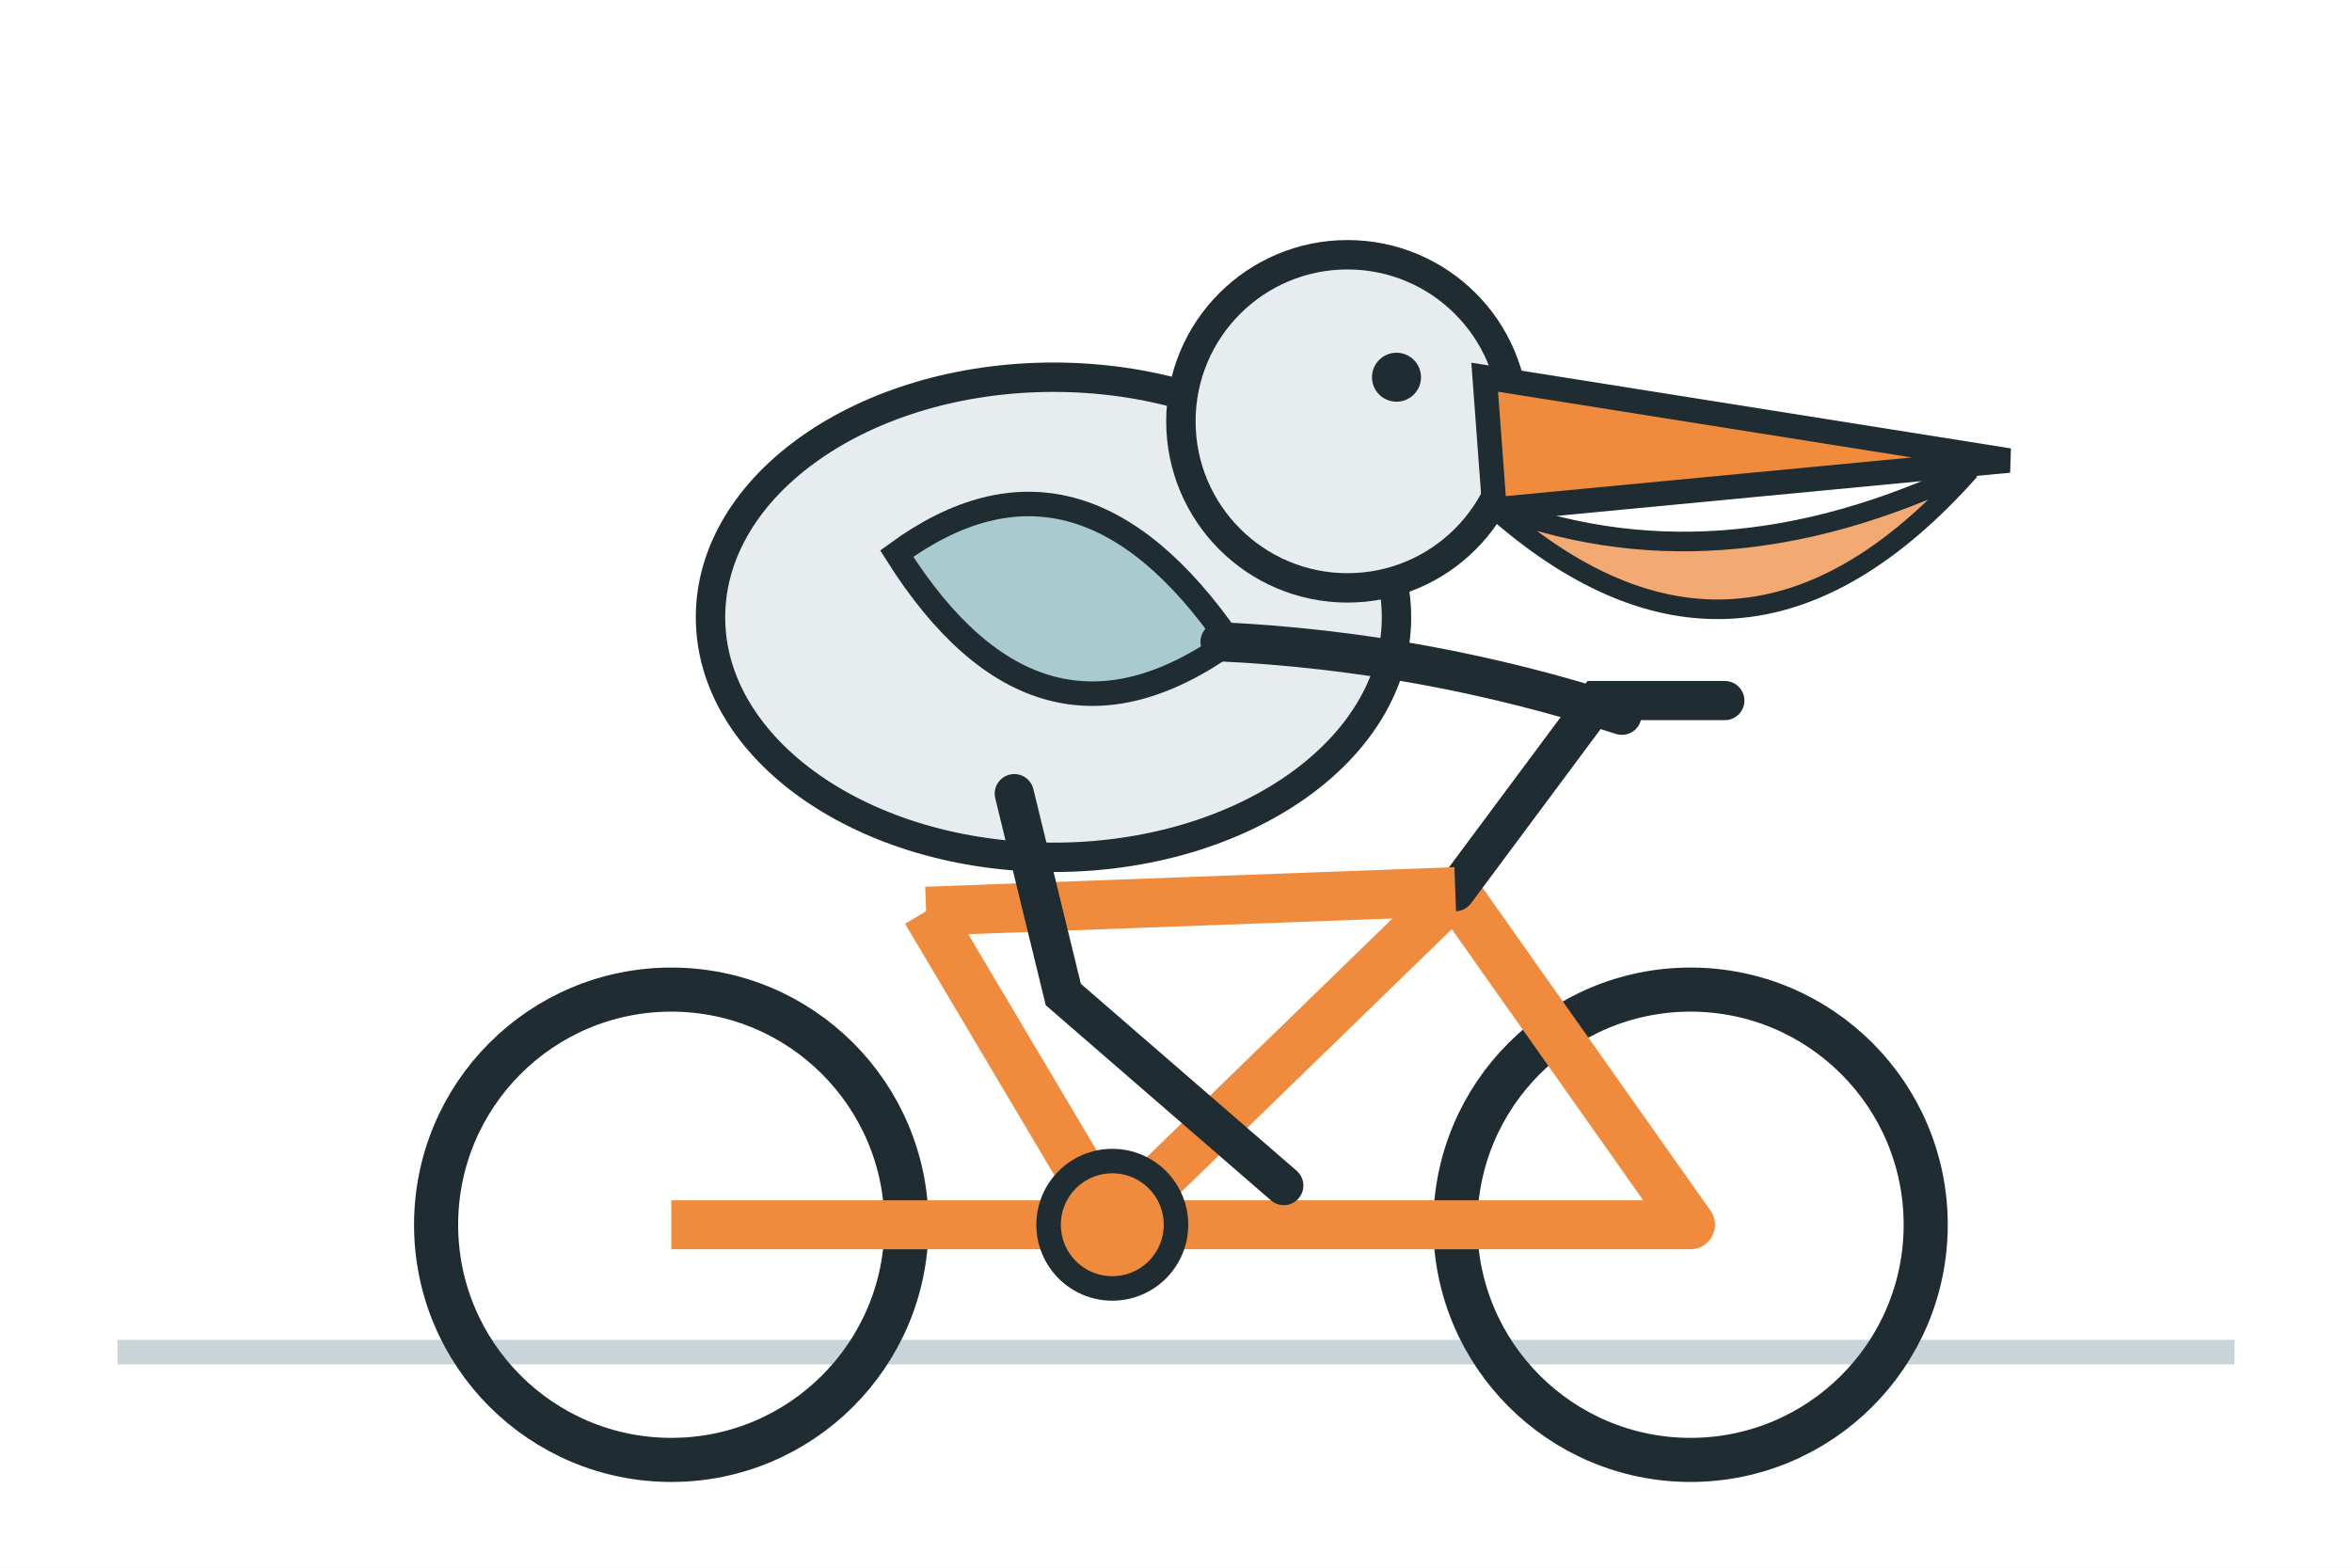
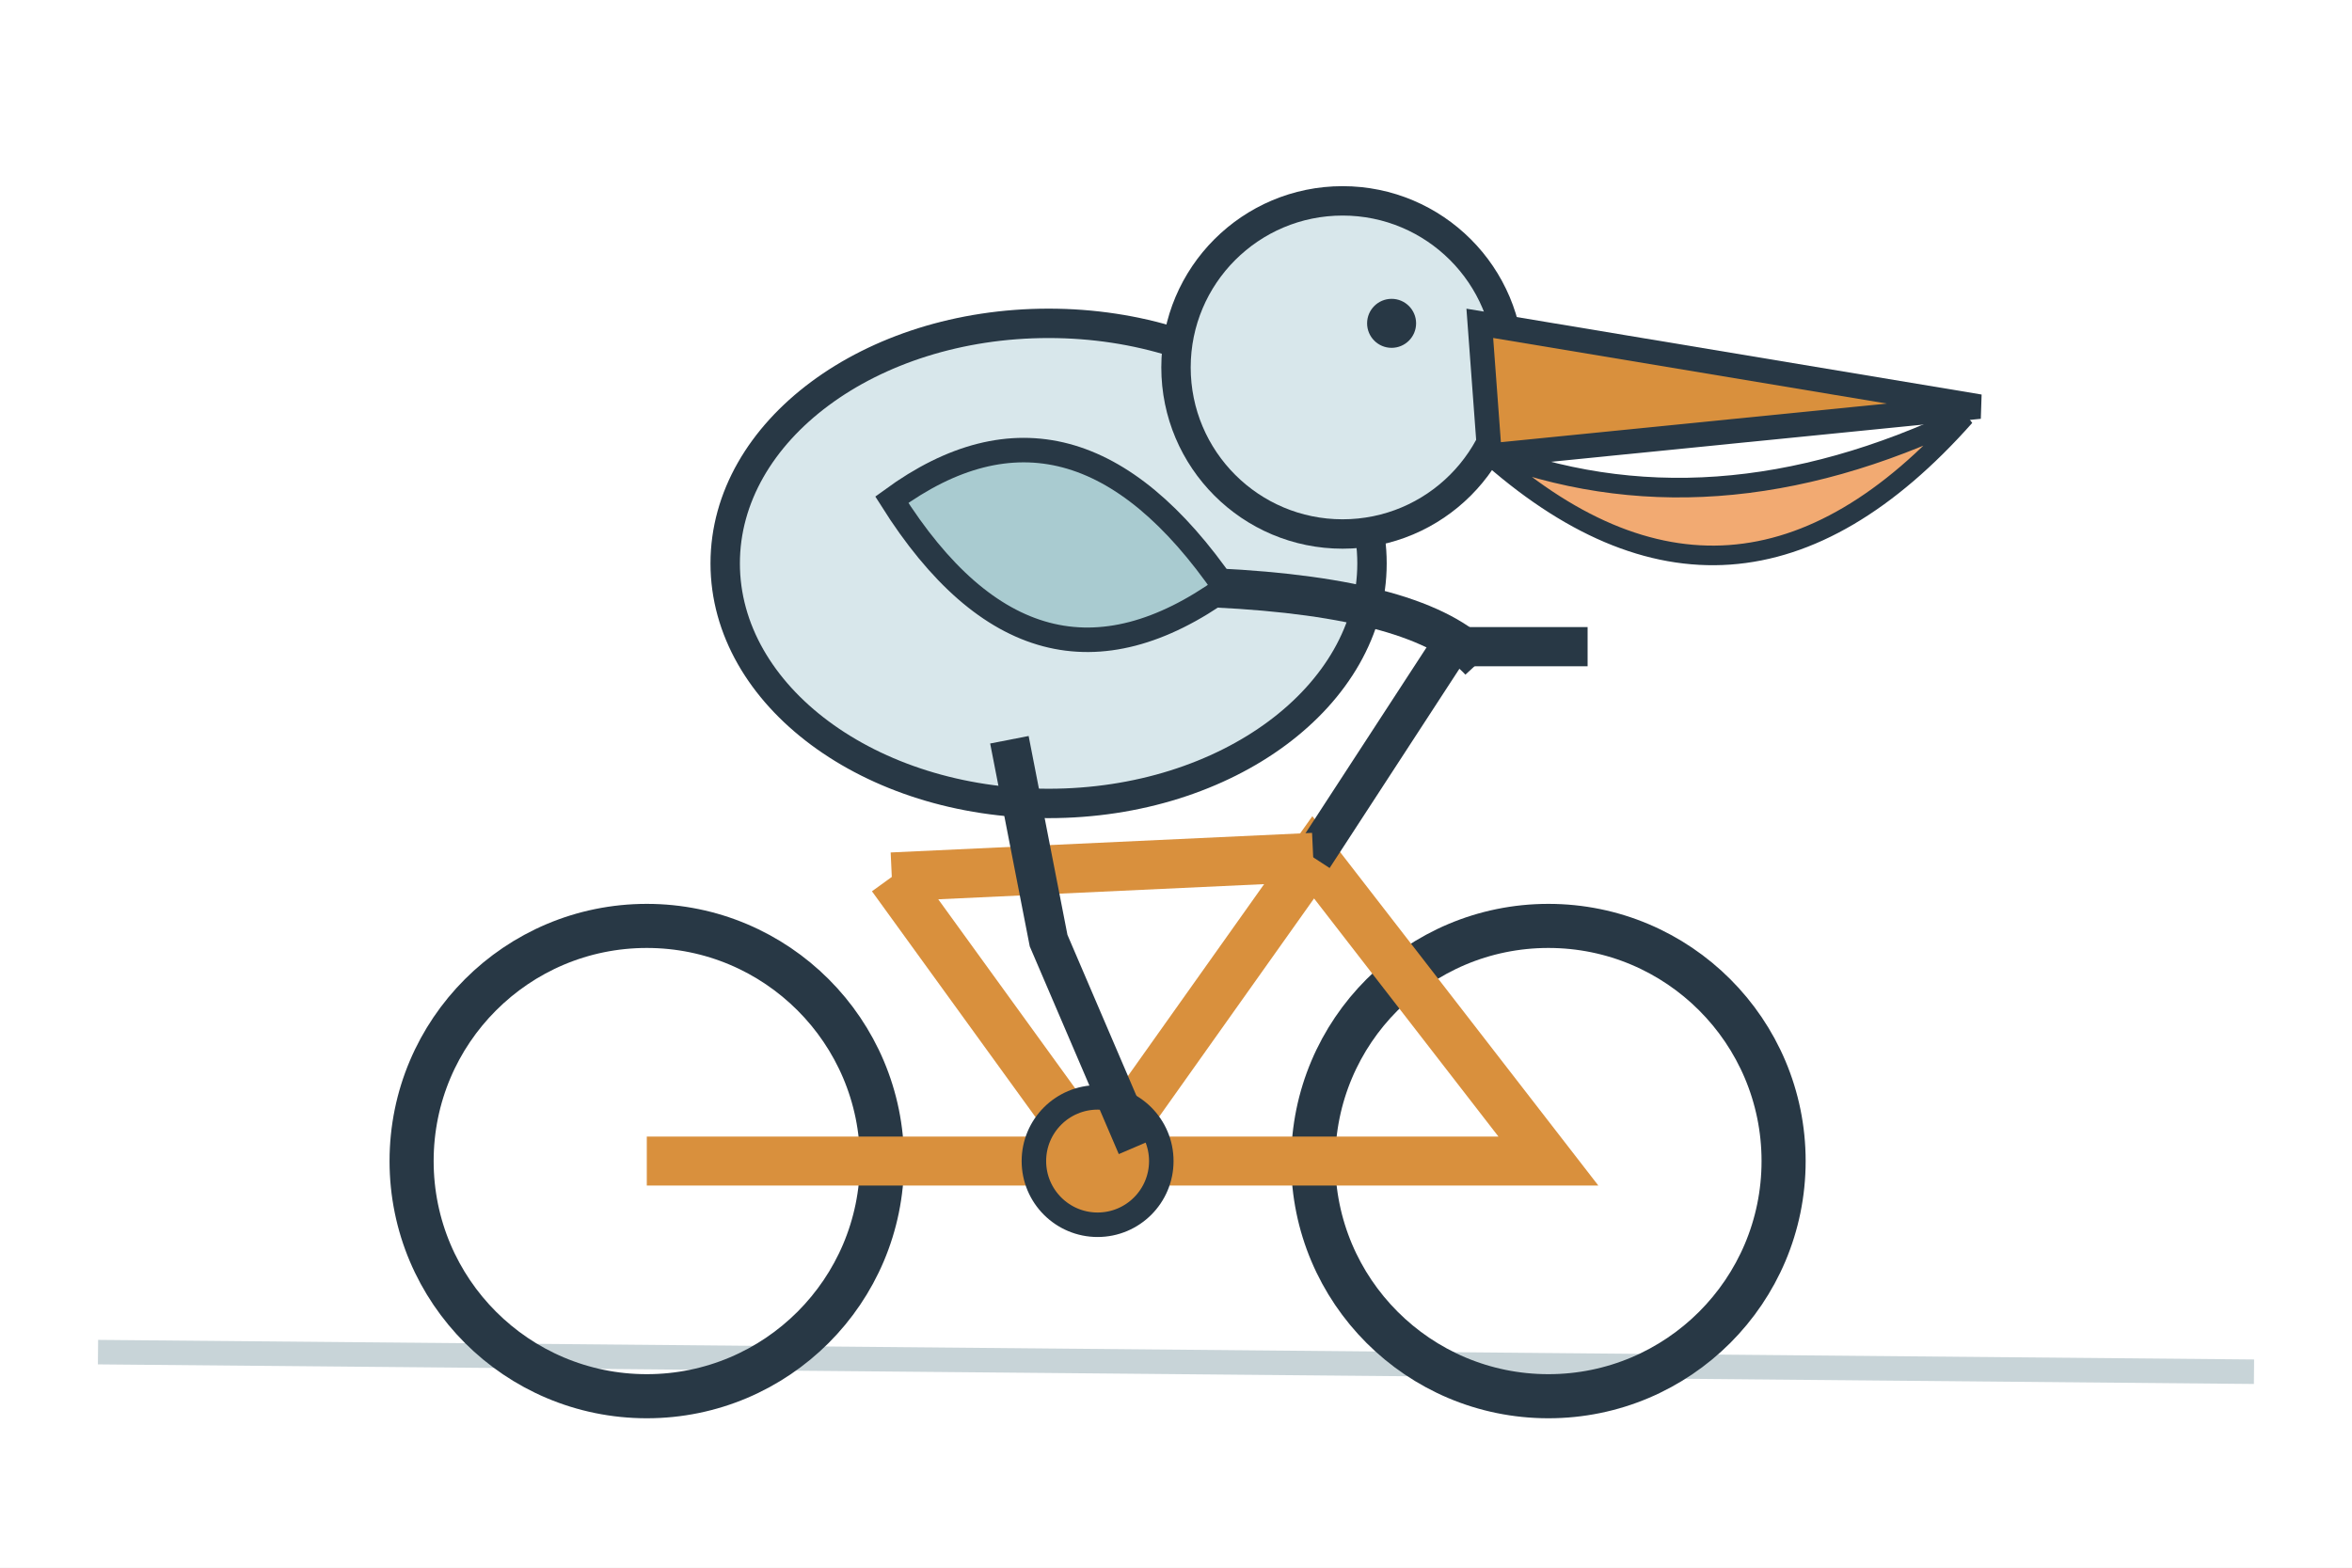
<svg xmlns="http://www.w3.org/2000/svg" width="480" height="320" viewBox="0 0 480 320">
  <rect width="480" height="320" fill="#ffffff" />
-   <path d="M24 276 H456" stroke="#c8d4d8" stroke-width="5" />
-   <circle data-role="front-wheel" cx="345" cy="250" r="48" fill="none" stroke="#1f2d33" stroke-width="9" />
-   <circle data-role="rear-wheel" cx="137" cy="250" r="48" fill="none" stroke="#1f2d33" stroke-width="9" />
-   <path data-role="frame" d="M137 250 L227 250 L297 182 L345 250 L227 250 L189 186" fill="none" stroke="#f08b3e" stroke-width="10" stroke-linejoin="round" />
-   <path data-role="handlebar" d="M297 182 L326 143 L352 143" fill="none" stroke="#1f2d33" stroke-width="8" stroke-linecap="round" />
-   <circle data-role="pedal" cx="227" cy="250" r="13" fill="#f08b3e" stroke="#1f2d33" stroke-width="5" />
-   <path data-role="frame-brace" d="M189 186 L297 182" stroke="#f08b3e" stroke-width="10" />
-   <ellipse data-role="animal body pelican" cx="215" cy="126" rx="70" ry="49" fill="#e7ecef" stroke="#1f2d33" stroke-width="6" />
-   <circle data-role="animal head" cx="275" cy="86" r="34" fill="#e7ecef" stroke="#1f2d33" stroke-width="6" />
-   <path data-role="bill" d="M303 77 L410 94 L305 104 Z" fill="#f08b3e" stroke="#1f2d33" stroke-width="5" />
-   <circle data-role="eye" cx="285" cy="77" r="5" fill="#1f2d33" />
-   <path data-role="gular pouch" d="M304 103 Q355 149 402 96 Q350 121 304 103 Z" fill="#f2aa72" stroke="#1f2d33" stroke-width="4" />
-   <path data-role="wing" d="M183 113 Q220 86 251 131 Q212 159 183 113 Z" fill="#a9cbd0" stroke="#1f2d33" stroke-width="5" />
-   <path data-role="foot pedal contact" d="M207 162 L217 203 L262 242" fill="none" stroke="#1f2d33" stroke-width="8" stroke-linecap="round" />
-   <path data-role="riding grip contact" d="M249 131 Q291 133 331 146" fill="none" stroke="#1f2d33" stroke-width="8" stroke-linecap="round" />
+   <path data-role="ground" d="M20 276 L460 280" stroke="#c8d4d8" stroke-width="5" />
+   <circle data-role="front-wheel" cx="316" cy="237" r="48" fill="none" stroke="#283845" stroke-width="9" />
+   <circle data-role="rear-wheel" cx="132" cy="237" r="48" fill="none" stroke="#283845" stroke-width="9" />
+   <path data-role="frame" d="M132 237 L224 237 L268 175 L316 237 L224 237 L182 179" fill="none" stroke="#d9903d" stroke-width="10" />
+   <path data-role="handlebar" d="M268 175 L296 132 L324 132" fill="none" stroke="#283845" stroke-width="8" />
+   <circle data-role="pedal" cx="224" cy="237" r="13" fill="#d9903d" stroke="#283845" stroke-width="5" />
+   <path data-role="frame-brace" d="M182 179 L268 175" stroke="#d9903d" stroke-width="10" />
+   <ellipse data-role="animal body pelican" cx="214" cy="115" rx="66" ry="49" fill="#d8e7eb" stroke="#283845" stroke-width="6" />
+   <circle data-role="animal head" cx="274" cy="75" r="34" fill="#d8e7eb" stroke="#283845" stroke-width="6" />
+   <path data-role="bill" d="M302 66 L404 83 L304 93 Z" fill="#d9903d" stroke="#283845" stroke-width="5" />
+   <circle data-role="eye" cx="284" cy="66" r="5" fill="#283845" />
+   <path data-role="gular pouch" d="M303 92 Q354 138 401 85 Q349 110 303 92 Z" fill="#f2aa72" stroke="#283845" stroke-width="4" />
+   <path data-role="wing" d="M182 102 Q219 75 250 120 Q211 148 182 102 Z" fill="#a9cbd0" stroke="#283845" stroke-width="5" />
+   <path data-role="foot pedal contact" d="M206 151 L214 192 L232 234" fill="none" stroke="#283845" stroke-width="8" />
+   <path data-role="riding grip contact" d="M248 120 Q290 122 302 135" fill="none" stroke="#283845" stroke-width="8" />
</svg>
